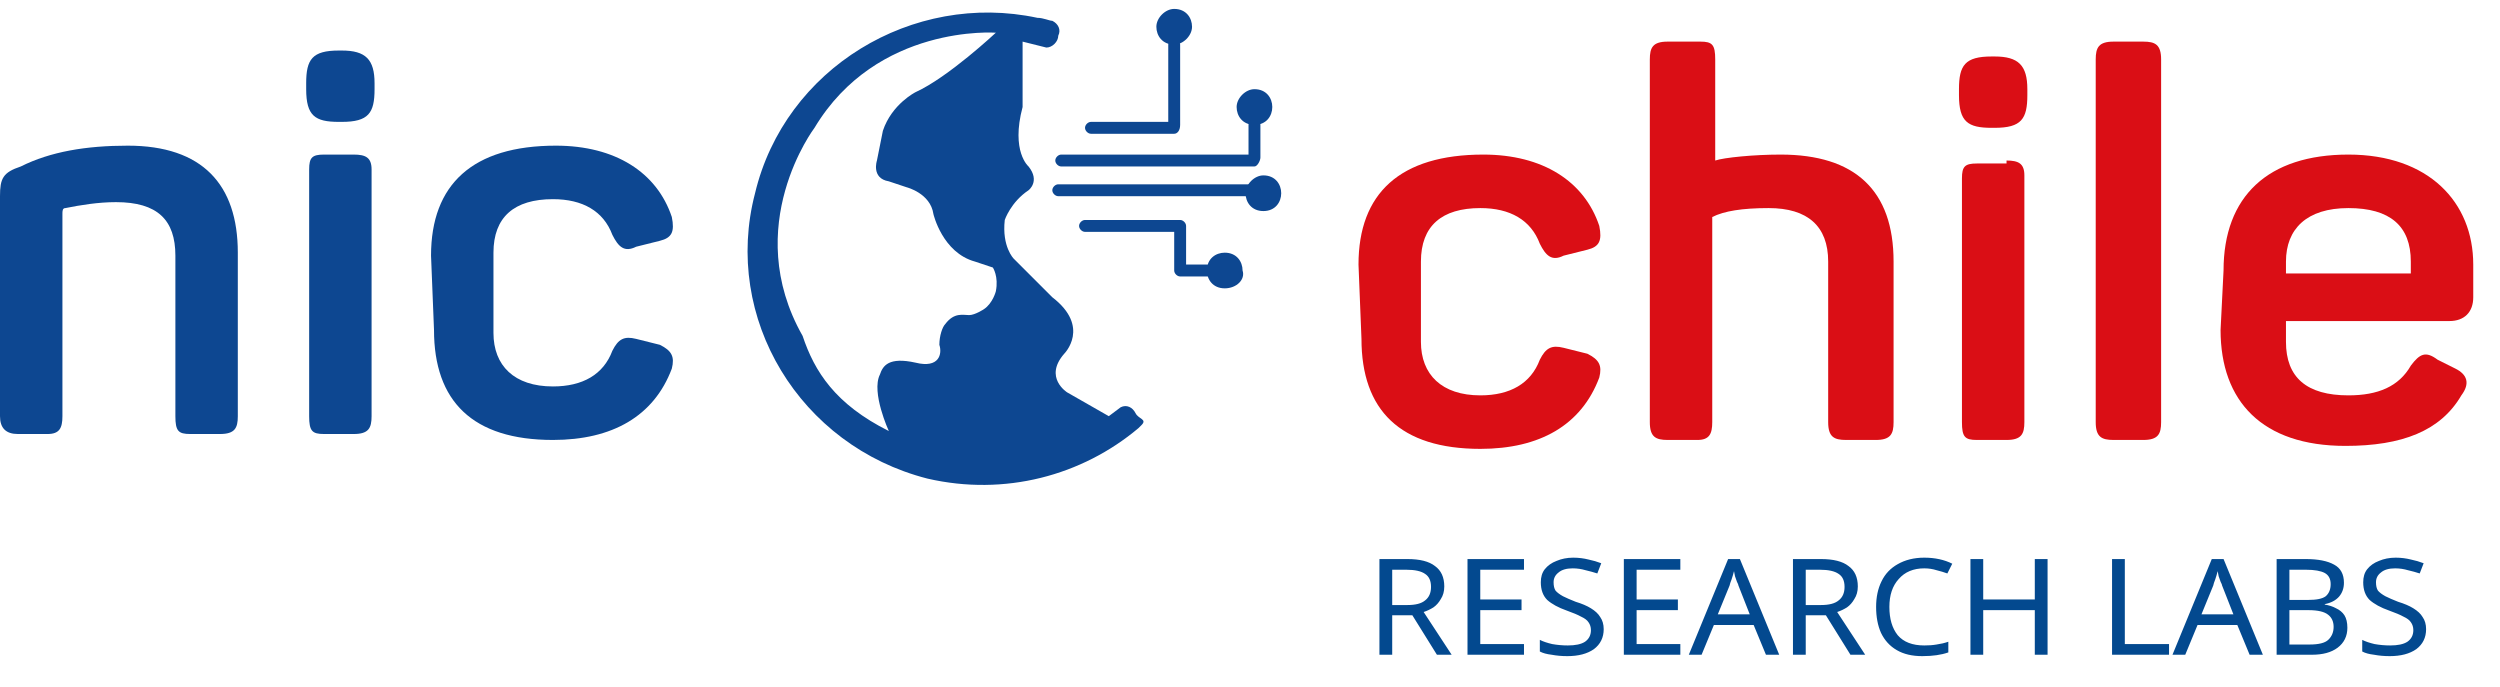
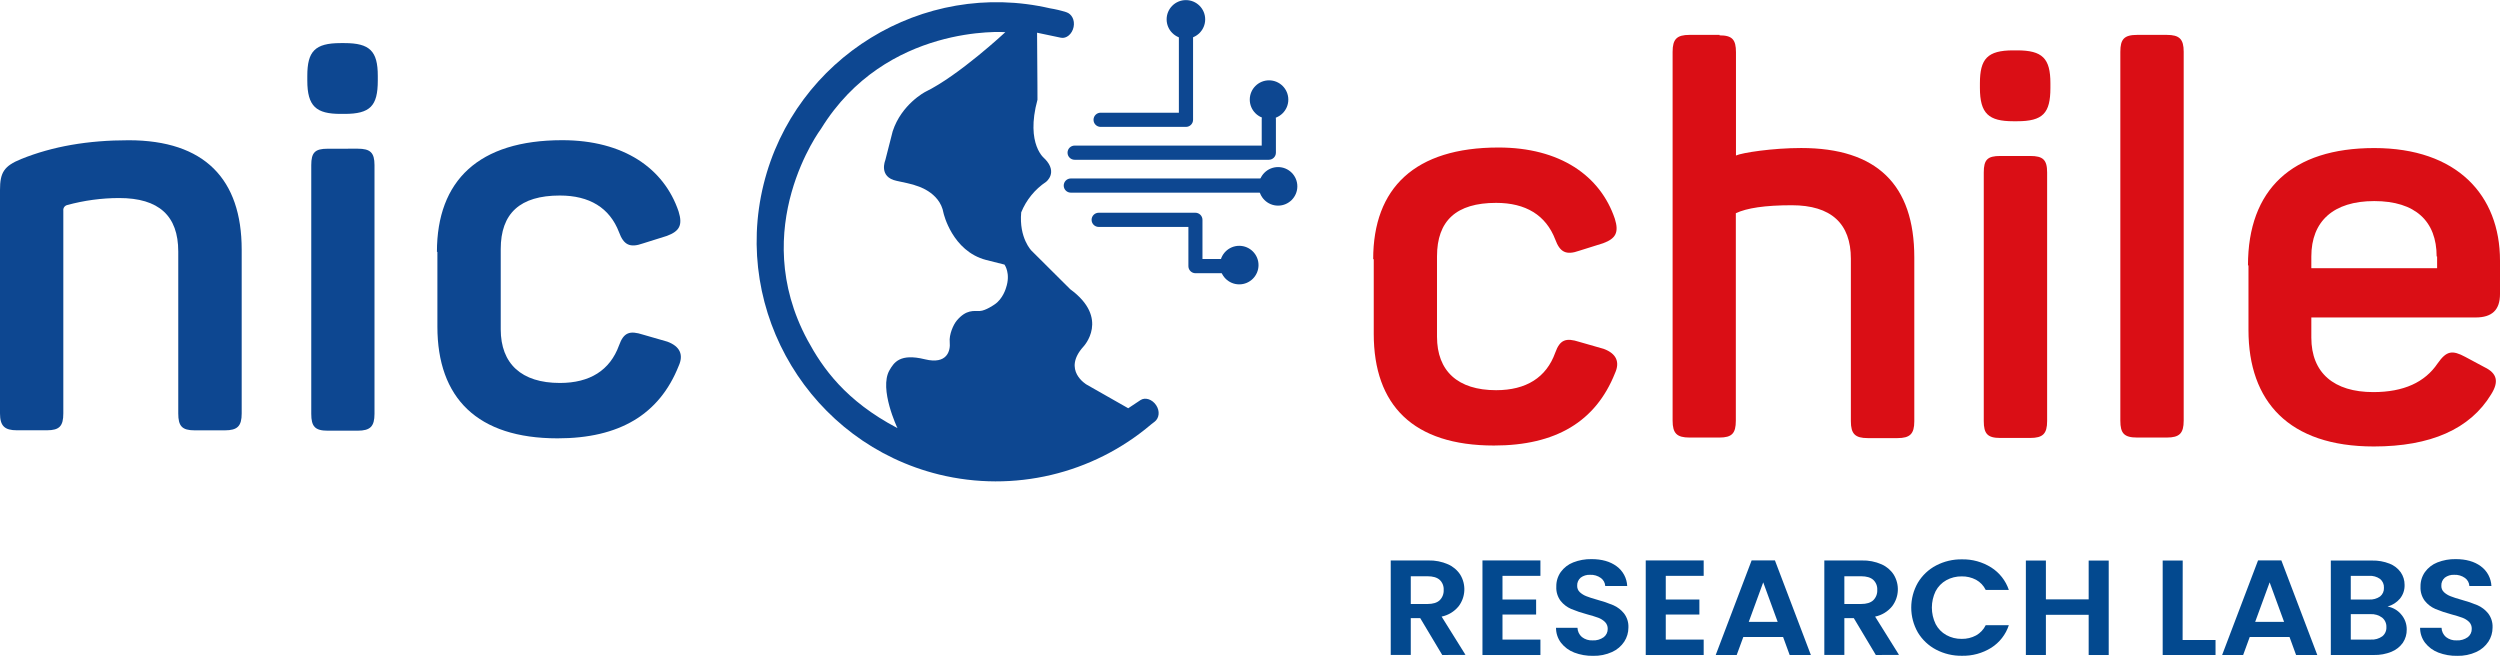
- <svg xmlns="http://www.w3.org/2000/svg" version="1.1" id="Layer_1" x="0px" y="0px" viewBox="0 0 84.1 23.1" style="enable-background:new 0 0 84.1 23.1;" xml:space="preserve">
-   <style type="text/css">
- 	.st0{fill:#03498F;}
- 	.st1{font-family:'Poppins-SemiBold';}
- 	.st2{font-size:4.501px;}
- 	.st3{fill:#DA0E15;}
- 	.st4{fill:#0D4791;}
- </style>
-   <g>
-     <text transform="matrix(1.0577 0 0 1 45.9414 22.0254)" class="st0 st1 st2">RESEARCH LABS</text>
-     <g>
-       <g>
-         <path class="st3" d="M45.7,8.9c0-2.4,1.4-3.7,4.2-3.7c2,0,3.4,0.9,3.9,2.4c0.1,0.5,0,0.7-0.4,0.8l-0.8,0.2     c-0.4,0.2-0.6,0-0.8-0.4c-0.3-0.8-1-1.2-2-1.2c-1.3,0-2,0.6-2,1.8v2.7c0,1.1,0.7,1.8,2,1.8c1,0,1.7-0.4,2-1.2     c0.2-0.4,0.4-0.5,0.8-0.4l0.8,0.2c0.4,0.2,0.5,0.4,0.4,0.8c-0.6,1.6-2,2.4-4,2.4c-2.7,0-4-1.3-4-3.7L45.7,8.9L45.7,8.9z" />
-         <path class="st3" d="M57.2,1.4c0.4,0,0.5,0.1,0.5,0.6v3.4C58,5.3,59,5.2,59.9,5.2c2.5,0,3.8,1.2,3.8,3.6v5.4     c0,0.4-0.1,0.6-0.6,0.6h-1c-0.4,0-0.6-0.1-0.6-0.6V8.8c0-1.2-0.7-1.8-2-1.8c-0.9,0-1.5,0.1-1.9,0.3v6.9c0,0.4-0.1,0.6-0.5,0.6h-1     c-0.4,0-0.6-0.1-0.6-0.6V2c0-0.4,0.1-0.6,0.6-0.6L57.2,1.4L57.2,1.4z" />
-         <path class="st3" d="M67.1,1.9c0.8,0,1.1,0.3,1.1,1.1v0.2c0,0.8-0.2,1.1-1.1,1.1H67c-0.8,0-1.1-0.2-1.1-1.1V3     c0-0.8,0.2-1.1,1.1-1.1H67.1z M67.5,5.4c0.4,0,0.6,0.1,0.6,0.5v8.3c0,0.4-0.1,0.6-0.6,0.6h-1c-0.4,0-0.5-0.1-0.5-0.6V6     c0-0.4,0.1-0.5,0.5-0.5H67.5z" />
-         <path class="st3" d="M72.7,14.2c0,0.4-0.1,0.6-0.6,0.6h-1c-0.4,0-0.6-0.1-0.6-0.6V2c0-0.4,0.1-0.6,0.6-0.6h1     c0.4,0,0.6,0.1,0.6,0.6V14.2z" />
-         <path class="st3" d="M74.8,9.1c0-2.5,1.5-3.9,4.2-3.9c2.7,0,4.2,1.6,4.2,3.7V10c0,0.5-0.3,0.8-0.8,0.8h-5.5v0.7     c0,1.2,0.7,1.8,2.1,1.8c1,0,1.7-0.3,2.1-1c0.3-0.4,0.5-0.5,0.9-0.2l0.6,0.3c0.4,0.2,0.5,0.5,0.2,0.9c-0.7,1.2-2,1.7-3.9,1.7     c-2.8,0-4.2-1.5-4.2-3.9L74.8,9.1L74.8,9.1z M81.1,8.8c0-1.2-0.7-1.8-2.1-1.8c-1.4,0-2.1,0.7-2.1,1.8v0.4h4.2L81.1,8.8L81.1,8.8z     " />
-       </g>
-       <g>
-         <path class="st4" d="M4.3,4.9C6.8,4.9,8,6.2,8,8.5V14c0,0.4-0.1,0.6-0.6,0.6h-1c-0.4,0-0.5-0.1-0.5-0.6V8.6c0-1.2-0.6-1.8-2-1.8     c-0.6,0-1.2,0.1-1.7,0.2c-0.1,0-0.1,0.1-0.1,0.2V14c0,0.4-0.1,0.6-0.5,0.6h-1C0.2,14.6,0,14.4,0,14V6.6c0-0.6,0.1-0.8,0.7-1     C1.7,5.1,2.9,4.9,4.3,4.9" />
-         <path class="st4" d="M11.5,1.7c0.8,0,1.1,0.3,1.1,1.1v0.2c0,0.8-0.2,1.1-1.1,1.1h-0.1c-0.8,0-1.1-0.2-1.1-1.1V2.8     c0-0.8,0.2-1.1,1.1-1.1H11.5z M11.9,5.2c0.4,0,0.6,0.1,0.6,0.5V14c0,0.4-0.1,0.6-0.6,0.6h-1c-0.4,0-0.5-0.1-0.5-0.6V5.7     c0-0.4,0.1-0.5,0.5-0.5H11.9z" />
-         <path class="st4" d="M14.5,8.6c0-2.4,1.4-3.7,4.2-3.7c2,0,3.4,0.9,3.9,2.4c0.1,0.5,0,0.7-0.4,0.8l-0.8,0.2     c-0.4,0.2-0.6,0-0.8-0.4c-0.3-0.8-1-1.2-2-1.2c-1.3,0-2,0.6-2,1.8v2.7c0,1.1,0.7,1.8,2,1.8c1,0,1.7-0.4,2-1.2     c0.2-0.4,0.4-0.5,0.8-0.4l0.8,0.2c0.4,0.2,0.5,0.4,0.4,0.8c-0.6,1.6-2,2.4-4,2.4c-2.7,0-4-1.3-4-3.7L14.5,8.6L14.5,8.6z" />
-       </g>
-       <g>
-         <g>
-           <g id="XMLID_285_">
-             <g id="XMLID_286_">
-               <path id="XMLID_287_" class="st4" d="M42.2,4.2c-0.4,0-0.6-0.3-0.6-0.6s0.3-0.6,0.6-0.6c0.4,0,0.6,0.3,0.6,0.6        S42.6,4.2,42.2,4.2z" />
-             </g>
-           </g>
-           <g id="XMLID_281_">
-             <g id="XMLID_282_">
-               <path id="XMLID_283_" class="st4" d="M42.5,7.1c-0.4,0-0.6-0.3-0.6-0.6s0.3-0.6,0.6-0.6c0.4,0,0.6,0.3,0.6,0.6        S42.9,7.1,42.5,7.1z" />
-             </g>
-           </g>
-           <g id="XMLID_279_">
-             <path id="XMLID_280_" class="st4" d="M39.5,4.5h-2.8c-0.1,0-0.2-0.1-0.2-0.2c0-0.1,0.1-0.2,0.2-0.2h2.6V1.5       c0-0.1,0.1-0.2,0.2-0.2c0.1,0,0.2,0.1,0.2,0.2v2.7C39.7,4.4,39.6,4.5,39.5,4.5z" />
-           </g>
-           <g id="XMLID_277_">
-             <path id="XMLID_278_" class="st4" d="M42.2,5.6h-6.5c-0.1,0-0.2-0.1-0.2-0.2c0-0.1,0.1-0.2,0.2-0.2H42V4.2       C42,4.1,42.1,4,42.2,4c0.1,0,0.2,0.1,0.2,0.2v1.1C42.4,5.4,42.3,5.6,42.2,5.6z" />
-           </g>
-           <g id="XMLID_275_">
-             <path id="XMLID_276_" class="st4" d="M42,6.6h-6.4c-0.1,0-0.2-0.1-0.2-0.2c0-0.1,0.1-0.2,0.2-0.2H42c0.1,0,0.2,0.1,0.2,0.2       C42.3,6.5,42.2,6.6,42,6.6z" />
-           </g>
-           <g id="XMLID_273_">
-             <path id="XMLID_274_" class="st4" d="M40.7,9.3h-1c-0.1,0-0.2-0.1-0.2-0.2V7.8h-3c-0.1,0-0.2-0.1-0.2-0.2       c0-0.1,0.1-0.2,0.2-0.2h3.2c0.1,0,0.2,0.1,0.2,0.2v1.3h0.7C40.9,8.9,41,9,41,9.1C41,9.2,40.9,9.3,40.7,9.3z" />
-           </g>
-           <g id="XMLID_269_">
-             <g id="XMLID_270_">
-               <path id="XMLID_271_" class="st4" d="M39.5,1.5c-0.4,0-0.6-0.3-0.6-0.6s0.3-0.6,0.6-0.6c0.4,0,0.6,0.3,0.6,0.6        S39.8,1.5,39.5,1.5z" />
-             </g>
-           </g>
-           <g id="XMLID_265_">
-             <g id="XMLID_266_">
-               <path id="XMLID_267_" class="st4" d="M41.2,9.7c-0.4,0-0.6-0.3-0.6-0.6c0-0.4,0.3-0.6,0.6-0.6c0.4,0,0.6,0.3,0.6,0.6        C41.9,9.4,41.6,9.7,41.2,9.7z" />
-             </g>
-           </g>
-         </g>
-         <path class="st4" d="M38.4,14.3c0,0-0.1,0.1-0.1,0.1c-1.9,1.6-4.5,2.3-7.1,1.7c-4.3-1.1-6.9-5.4-5.8-9.6c1-4.2,5.3-6.8,9.5-5.9     c0.2,0,0.4,0.1,0.5,0.1c0.2,0.1,0.3,0.3,0.2,0.5c0,0.2-0.2,0.4-0.4,0.4l-0.8-0.2c0,1.7,0,2.2,0,2.2c-0.4,1.5,0.2,2,0.2,2     c0.4,0.5,0,0.8,0,0.8c-0.6,0.4-0.8,1-0.8,1c-0.1,0.9,0.3,1.3,0.3,1.3l1.3,1.3c1.3,1,0.4,1.9,0.4,1.9c-0.7,0.8,0.1,1.3,0.1,1.3     l1.4,0.8l0.4-0.3c0.2-0.1,0.4,0,0.5,0.2S38.6,14.1,38.4,14.3z M29.9,14.5c0,0-0.6-1.3-0.3-1.9c0.1-0.3,0.3-0.6,1.2-0.4     c0.8,0.2,0.9-0.3,0.8-0.6c0-0.3,0.1-0.6,0.2-0.7c0.3-0.4,0.6-0.3,0.8-0.3c0.2,0,0.5-0.2,0.5-0.2c0.3-0.2,0.4-0.6,0.4-0.6     C33.6,9.3,33.4,9,33.4,9l-0.6-0.2c-1.1-0.3-1.4-1.6-1.4-1.6c-0.1-0.7-0.9-0.9-0.9-0.9s0,0-0.6-0.2c-0.6-0.1-0.4-0.7-0.4-0.7     l0.2-1c0.3-0.9,1.1-1.3,1.1-1.3c1.1-0.5,2.7-2,2.7-2s-4-0.3-6.1,3.2c0,0-2.5,3.3-0.4,7C27.4,12.5,28.1,13.6,29.9,14.5z" />
-       </g>
-     </g>
-   </g>
+ <svg xmlns="http://www.w3.org/2000/svg" id="Capa_1" data-name="Capa 1" viewBox="0 0 1297 340.3">
+   <defs>
+     <style>.cls-1{fill:#03498f;}.cls-2{fill:#da0e15;}.cls-3{fill:#0d4791;}</style>
+   </defs>
+   <path class="cls-1" d="M786.24,569.13,774.81,550h-4.9v19.09h-10.4v-49H779a23.75,23.75,0,0,1,10.25,2,14.5,14.5,0,0,1,6.35,5.4,14.56,14.56,0,0,1-.86,16.36,15.35,15.35,0,0,1-8.83,5.36l12.4,19.87Zm-16.33-26.46h8.68c2.82,0,4.93-.64,6.31-1.93a7,7,0,0,0,2.08-5.37,6.64,6.64,0,0,0-2.08-5.23c-1.38-1.24-3.49-1.86-6.31-1.86h-8.68Z" transform="translate(-38 -229.32)" />
+   <path class="cls-1" d="M817.49,528.07v12.28h17.45v7.79H817.49v13h19.68v8H807.1V520.07h30.07v8Z" transform="translate(-38 -229.32)" />
+   <path class="cls-1" d="M854.72,567.87a15.93,15.93,0,0,1-6.86-5.06,12.76,12.76,0,0,1-2.6-7.79h11.13a6.65,6.65,0,0,0,2.27,4.77,8.31,8.31,0,0,0,5.6,1.76A9,9,0,0,0,870,559.9a5.27,5.27,0,0,0,2.08-4.32,4.85,4.85,0,0,0-1.41-3.58,10.07,10.07,0,0,0-3.53-2.21Q865,549,861.29,548a64.35,64.35,0,0,1-8.2-2.77,14.24,14.24,0,0,1-5.42-4.14,11.35,11.35,0,0,1-2.26-7.4,12.71,12.71,0,0,1,2.3-7.59,14.48,14.48,0,0,1,6.46-5,24.8,24.8,0,0,1,9.5-1.71q8,0,13,3.68a13.45,13.45,0,0,1,5.53,10.28H870.8a5.54,5.54,0,0,0-2.27-4.17,8.86,8.86,0,0,0-5.6-1.65,7.54,7.54,0,0,0-4.87,1.47,5.21,5.21,0,0,0-1.82,4.28,4.31,4.31,0,0,0,1.38,3.27,10.59,10.59,0,0,0,3.41,2.1q2,.81,5.76,1.86a63.07,63.07,0,0,1,8.24,2.81,14.67,14.67,0,0,1,5.49,4.21,11.22,11.22,0,0,1,2.3,7.37,13.35,13.35,0,0,1-2.15,7.3,14.92,14.92,0,0,1-6.31,5.37,22.47,22.47,0,0,1-9.88,2A26.07,26.07,0,0,1,854.72,567.87Z" transform="translate(-38 -229.32)" />
+   <path class="cls-1" d="M902.2,528.07v12.28h17.44v7.79H902.2v13h19.67v8H891.81V520.07h30.06v8Z" transform="translate(-38 -229.32)" />
+   <path class="cls-1" d="M963.07,559.79H942.43L939,569.13H928.11l18.63-49.06h12.1l18.64,49.06h-11Zm-2.82-7.86-7.49-20.49-7.5,20.49Z" transform="translate(-38 -229.32)" />
+   <path class="cls-1" d="M1011.18,569.13,999.75,550h-4.9v19.09H984.46v-49h19.44a23.75,23.75,0,0,1,10.25,2,14.41,14.41,0,0,1,6.34,5.4,14.53,14.53,0,0,1-.85,16.36,15.35,15.35,0,0,1-8.83,5.36l12.4,19.87Zm-16.33-26.46h8.68c2.82,0,4.93-.64,6.31-1.93a7,7,0,0,0,2.08-5.37,6.64,6.64,0,0,0-2.08-5.23c-1.38-1.24-3.49-1.86-6.31-1.86h-8.68Z" transform="translate(-38 -229.32)" />
+   <path class="cls-1" d="M1033,531.61a24,24,0,0,1,9.43-8.91,28,28,0,0,1,13.4-3.19,27.46,27.46,0,0,1,15.22,4.21,22.19,22.19,0,0,1,9.13,11.65h-12a11.86,11.86,0,0,0-5-5.26,15.33,15.33,0,0,0-7.47-1.76,16.05,16.05,0,0,0-8,2,14,14,0,0,0-5.5,5.65,19.61,19.61,0,0,0,0,17.09,13.88,13.88,0,0,0,5.5,5.68,16,16,0,0,0,8,2,15.23,15.23,0,0,0,7.47-1.79,12.17,12.17,0,0,0,5-5.3h12a22.06,22.06,0,0,1-9.1,11.69,27.6,27.6,0,0,1-15.25,4.17,28,28,0,0,1-13.4-3.19,24.07,24.07,0,0,1-9.43-8.88,26,26,0,0,1,0-25.87Z" transform="translate(-38 -229.32)" />
+   <path class="cls-1" d="M1132,520.14v49h-10.4V548.28h-22.19v20.85h-10.39v-49h10.39v20.14h22.19V520.14Z" transform="translate(-38 -229.32)" />
+   <path class="cls-1" d="M1170.34,561.34h17.08v7.79H1160v-49h10.39Z" transform="translate(-38 -229.32)" />
+   <path class="cls-1" d="M1225.8,559.79h-20.64l-3.41,9.34h-10.91l18.63-49.06h12.1l18.64,49.06h-11Zm-2.82-7.86-7.49-20.49-7.5,20.49Z" transform="translate(-38 -229.32)" />
+   <path class="cls-1" d="M1283.78,548.14a11.7,11.7,0,0,1,2.83,7.72,12,12,0,0,1-2,6.92,13.49,13.49,0,0,1-5.9,4.67,22.79,22.79,0,0,1-9.13,1.68h-22.35v-49h21.38a23.24,23.24,0,0,1,9.1,1.61,12.81,12.81,0,0,1,5.79,4.49,11.33,11.33,0,0,1,2,6.53,10.76,10.76,0,0,1-2.42,7.16,13,13,0,0,1-6.42,4.07A11.77,11.77,0,0,1,1283.78,548.14Zm-26.2-7.79h9.5a9,9,0,0,0,5.71-1.58,5.41,5.41,0,0,0,2-4.53,5.52,5.52,0,0,0-2-4.56,8.93,8.93,0,0,0-5.71-1.61h-9.5Zm16.36,19.09a5.72,5.72,0,0,0,2.12-4.77,6,6,0,0,0-2.23-4.95,9.34,9.34,0,0,0-6-1.79h-10.24v13.2H1268A9.19,9.19,0,0,0,1273.94,559.44Z" transform="translate(-38 -229.32)" />
+   <path class="cls-1" d="M1303,567.87a15.93,15.93,0,0,1-6.86-5.06,12.76,12.76,0,0,1-2.6-7.79h11.13a6.65,6.65,0,0,0,2.27,4.77,8.31,8.31,0,0,0,5.6,1.76,9,9,0,0,0,5.72-1.65,5.24,5.24,0,0,0,2.08-4.32A4.85,4.85,0,0,0,1319,552a10.07,10.07,0,0,0-3.53-2.21q-2.12-.79-5.83-1.79a64.35,64.35,0,0,1-8.2-2.77,14.24,14.24,0,0,1-5.42-4.14,11.35,11.35,0,0,1-2.26-7.4,12.71,12.71,0,0,1,2.3-7.59,14.48,14.48,0,0,1,6.46-5,24.76,24.76,0,0,1,9.5-1.71q8,0,13,3.68a13.45,13.45,0,0,1,5.53,10.28h-11.44a5.47,5.47,0,0,0-2.26-4.17,8.86,8.86,0,0,0-5.6-1.65,7.52,7.52,0,0,0-4.87,1.47,5.2,5.2,0,0,0-1.81,4.28,4.3,4.3,0,0,0,1.37,3.27,10.64,10.64,0,0,0,3.42,2.1q2,.81,5.75,1.86a63.07,63.07,0,0,1,8.24,2.81,14.67,14.67,0,0,1,5.49,4.21,11.22,11.22,0,0,1,2.3,7.37,13.27,13.27,0,0,1-2.15,7.3,14.92,14.92,0,0,1-6.31,5.37,22.49,22.49,0,0,1-9.87,2A26.08,26.08,0,0,1,1303,567.87Z" transform="translate(-38 -229.32)" />
+   <path class="cls-2" d="M750.41,363.8c0-37,21.67-57.95,65-57.95,31.9,0,52.84,14.61,60.38,37,2.19,7.06.49,10.23-6.08,12.66l-12.42,3.9c-6.82,2.43-10,.73-12.42-5.84-4.87-12.67-15.34-19-30.68-19-20.69,0-30.67,9.26-30.67,27.76V404c0,17.77,10.71,27.75,30.67,27.75,15.59,0,26.06-6.57,30.68-19.48,2.44-6.81,5.6-7.79,12.42-5.6L870,410.31c6.57,2.43,8.52,6.81,5.84,12.66-10,25.07-30.68,37.49-62.81,37.49-41.88,0-62.33-20.94-62.33-57.95V363.8Z" transform="translate(-38 -229.32)" />
+   <path class="cls-2" d="M930.1,247.66c6.57,0,8.52,2.19,8.52,8.77V310c3.17-1.46,19-3.89,33.84-3.89,39.2,0,58.68,19,58.68,56.73v85c0,6.57-2.19,8.77-8.76,8.77H1007c-6.58,0-8.77-2.2-8.77-8.77V363.56c0-18.26-10.22-27.76-30.68-27.76-13.87,0-23.37,1.46-29,4.14V447.56c0,6.57-2,8.76-8.52,8.76H914.52c-6.58,0-8.77-2.19-8.77-8.76V256.18c0-6.57,2.19-8.76,8.77-8.76H930.1Z" transform="translate(-38 -229.32)" />
+   <path class="cls-2" d="M1084.46,255.45c13.15,0,17.29,4.14,17.29,17.05v2.43c0,13.15-3.9,17.29-17.29,17.29h-2c-12.66,0-17.28-3.9-17.28-17.29V272.5c0-12.66,3.89-17.05,17.28-17.05Zm6.82,54.79c6.57,0,8.77,1.94,8.77,8.52v129c0,6.57-2.2,8.77-8.77,8.77H1075.7c-6.58,0-8.52-2.2-8.52-8.77v-129c0-6.58,1.94-8.52,8.52-8.52Z" transform="translate(-38 -229.32)" />
+   <path class="cls-2" d="M1170.9,447.56c0,6.57-2.19,8.76-8.77,8.76h-15.34c-6.81,0-8.76-2.19-8.76-8.76V256.18c0-6.57,2-8.76,8.76-8.76h15.34c6.58,0,8.77,2.19,8.77,8.76Z" transform="translate(-38 -229.32)" />
+   <path class="cls-2" d="M1204.25,367c0-39.45,22.89-60.87,65.5-60.87,42.85,0,65.25,24.35,65.25,58.43v17.29c0,8.28-4.14,12.17-12.66,12.17h-85.22v10.47c0,18.26,11.69,28.25,32.14,28.25,15.83,0,26.78-5.12,33.36-14.86,4.62-6.57,7.55-7.06,14.36-3.41l10,5.36c6.57,3.17,7.54,7.55,3.4,14.12-10.95,18-31.4,27-60.87,27-44.06,0-65-23.37-65-60.38V367Zm97.88-4.63c0-18.26-11-28.73-32.38-28.73-21.18,0-32.63,10.47-32.63,28.73v6.09h65.25v-6.09Z" transform="translate(-38 -229.32)" />
+   <path class="cls-3" d="M104.71,302.08c39.45,0,58.68,20.21,58.68,56.73v85c0,6.58-2.19,8.77-8.76,8.77H139c-6.57,0-8.52-2.19-8.52-8.77v-84c0-18.5-10-27.75-30.68-27.75a103.35,103.35,0,0,0-27,3.65,2.67,2.67,0,0,0-1.95,2.92V443.78c0,6.58-2,8.77-8.52,8.77H46.77c-6.34,0-8.77-2.19-8.77-8.77V327.89c0-9,2-12.42,11-16.07,16.31-6.57,34.57-9.74,55.75-9.74" transform="translate(-38 -229.32)" />
+   <path class="cls-3" d="M216.71,251.68c13.15,0,17.29,4.14,17.29,17v2.44c0,13.15-3.9,17.29-17.29,17.29h-2c-12.66,0-17.28-3.9-17.28-17.29v-2.44c0-12.66,3.89-17,17.28-17Zm6.82,54.78c6.57,0,8.76,2,8.76,8.52V444c0,6.57-2.19,8.76-8.76,8.76H208c-6.58,0-8.52-2.19-8.52-8.76V315c0-6.57,1.94-8.52,8.52-8.52Z" transform="translate(-38 -229.32)" />
+   <path class="cls-3" d="M264.68,360c0-37,21.67-57.95,65-57.95,31.89,0,52.83,14.61,60.38,37,2.19,7.06.48,10.22-6.09,12.66l-12.42,3.9c-6.81,2.43-10,.73-12.41-5.85-4.87-12.66-15.34-19-30.68-19-20.7,0-30.68,9.25-30.68,27.76V400.2C297.79,418,308.5,428,328.47,428c15.58,0,26-6.58,30.68-19.48,2.43-6.82,5.6-7.79,12.41-5.6l12.66,3.65c6.58,2.44,8.53,6.82,5.85,12.66-10,25.08-30.68,37.5-62.82,37.5-41.63,0-62.33-20.94-62.33-57.95V360Z" transform="translate(-38 -229.32)" />
+   <path class="cls-3" d="M696.38,291a10,10,0,1,1,10-10A10,10,0,0,1,696.38,291Z" transform="translate(-38 -229.32)" />
+   <path class="cls-3" d="M701.06,336a10,10,0,1,1,10-10A10,10,0,0,1,701.06,336Z" transform="translate(-38 -229.32)" />
+   <path class="cls-3" d="M653.3,295.15H609a3.68,3.68,0,1,1,0-7.36h40.6V248.7a3.68,3.68,0,0,1,7.36,0v42.77A3.68,3.68,0,0,1,653.3,295.15Z" transform="translate(-38 -229.32)" />
+   <path class="cls-3" d="M696.26,312.21H595.52a3.68,3.68,0,1,1,0-7.36h97.06V291.08a3.68,3.68,0,0,1,7.36,0v17.45A3.68,3.68,0,0,1,696.26,312.21Z" transform="translate(-38 -229.32)" />
+   <path class="cls-3" d="M693.54,329.27h-100a3.68,3.68,0,1,1,0-7.36h100a3.68,3.68,0,1,1,0,7.36Z" transform="translate(-38 -229.32)" />
+   <path class="cls-3" d="M673.22,371.07h-15a3.68,3.68,0,0,1-3.68-3.68V347.05H608a3.68,3.68,0,1,1,0-7.36h50.16a3.68,3.68,0,0,1,3.68,3.68V363.7h11.36a3.69,3.69,0,0,1,0,7.37Z" transform="translate(-38 -229.32)" />
+   <path class="cls-3" d="M653.25,249.37a10,10,0,1,1,10-10A10,10,0,0,1,653.25,249.37Z" transform="translate(-38 -229.32)" />
+   <path class="cls-3" d="M680.92,376.85a10,10,0,1,1,10-10A10,10,0,0,1,680.92,376.85Z" transform="translate(-38 -229.32)" />
+   <path class="cls-3" d="M637.14,448c-.63.51-1.27,1-1.92,1.49a124.36,124.36,0,0,1-110.08,26c-66.47-16.39-107.34-84-91-150.48,16.23-65.85,82.76-106.58,148.63-91.37a58.71,58.71,0,0,1,8.42,2c2.78.87,4.55,4.07,3.79,7.71s-3.73,6.14-6.58,5.54l-12.37-2.6c.22,26.27.21,34.77.21,34.77-6.36,23.4,3.87,30.71,3.87,30.71,6.89,7.13.59,11.89.59,11.89a34.83,34.83,0,0,0-12.9,15.84c-1.21,13.32,5.35,19.88,5.35,19.88l20.1,20c20.7,15.13,6.85,29.74,6.85,29.74-11.16,12.35,1.66,19.74,1.66,19.74l21.56,12.26,6.37-4.23c2.43-1.61,6.08-.42,8.12,2.65S639.39,446.16,637.14,448ZM503.6,451.43s-9.7-20.34-4.15-30c2.32-4,5.38-8.91,18.35-5.72,11.71,2.89,13.36-4.57,12.92-8.83-.42-4,1.93-9.21,3.63-11.22,5-5.94,8.9-4.89,12-5,3-.12,7.55-3.34,7.55-3.34,4.43-2.86,6-8.6,6-8.6,2.6-7.58-.78-12.13-.78-12.13l-9.49-2.39c-17.71-4.59-22.13-24.33-22.13-24.33-1.91-11.23-14.48-14.3-14.48-14.3s-.27-.44-9.83-2.42-5.9-10.7-5.9-10.7l3.83-15c4.58-14.06,16.87-20.44,16.87-20.44C535.5,268.49,559.57,246,559.57,246s-61.91-4.56-95.6,50.11c0,0-38.46,51.35-7,109.71C464.72,420.17,476.57,437.24,503.6,451.43Z" transform="translate(-38 -229.32)" />
</svg>
